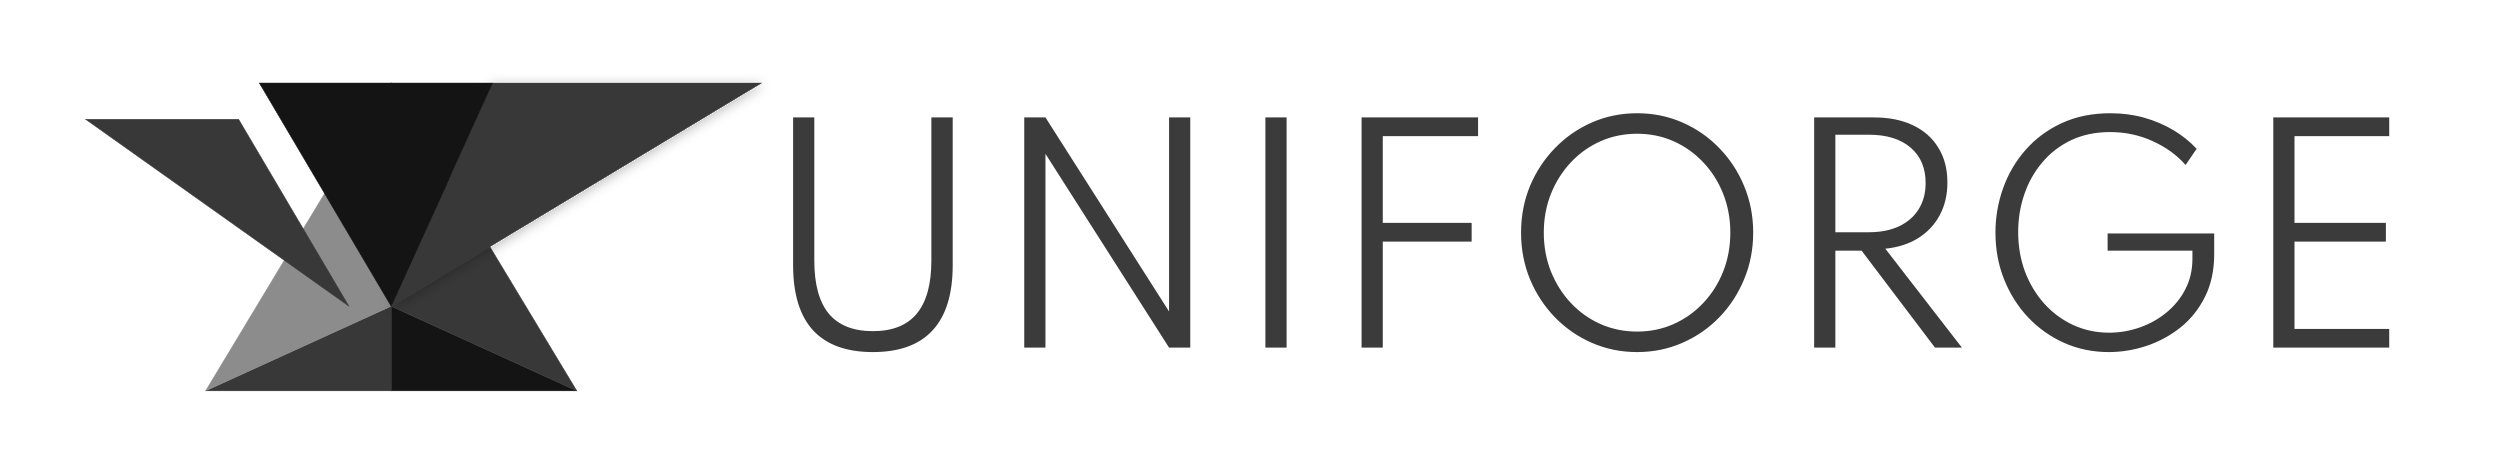
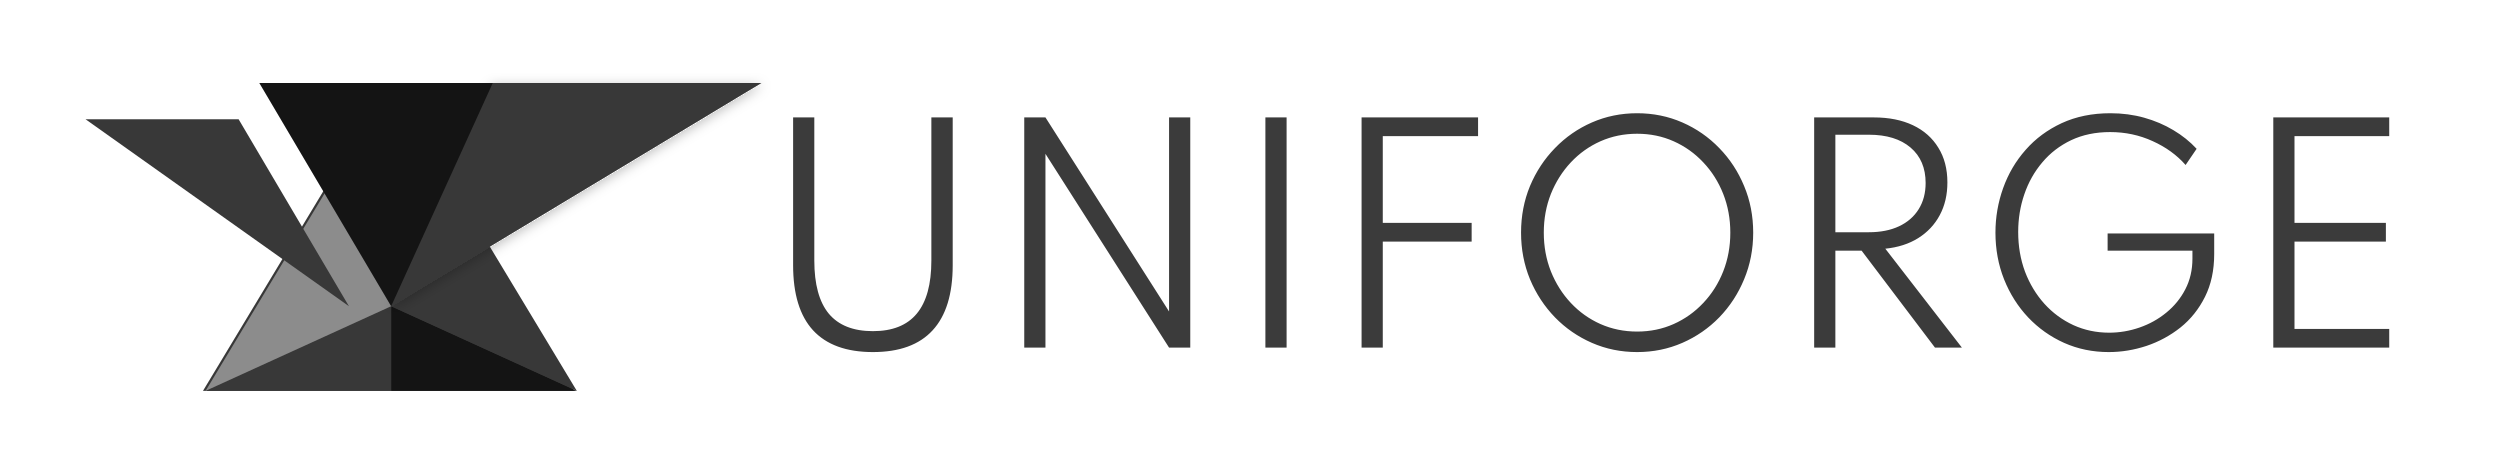
<svg xmlns="http://www.w3.org/2000/svg" width="10752" height="2038" viewBox="0 0 10752 2038" fill="none">
-   <path d="M1682.21 1681H2480.71L1682.21 1317V1681Z" fill="#141414" stroke="#141414" stroke-width="2" />
-   <path d="M1682.21 1681H884.207L1682.21 1317V1681Z" fill="#383838" stroke="#383838" stroke-width="2" />
-   <path d="M1682.21 1317L2480.71 1681L1682.21 357V1317Z" fill="#383838" stroke="#383838" stroke-width="2" />
-   <path d="M1682.21 357V1317L884.207 1681L1682.21 357Z" fill="#8C8C8C" stroke="#8C8C8C" stroke-width="2" />
+   <path d="M1670.5 357.5L873 1681H2469L1670.5 357.5Z" fill="#383838" />
+   <path d="M1670.5 1317L3263.5 357H1670.5V1317Z" fill="#383838" />
+   <path d="M1682.21 1681H2480.71L1682.21 1317V1681Z" fill="#141414" />
+   <path d="M1682.21 1681H884.207L1682.21 1317V1681Z" fill="#383838" />
+   <path d="M1682.21 1317L2480.71 1681L1682.21 357V1317Z" fill="#383838" />
+   <path d="M1682.21 357V1317L884.207 1681L1682.21 357Z" fill="#8C8C8C" />
  <g filter="url(#filter0_d_117_603)">
    <path d="M1682.21 1317L3275.21 357H2119.21L1682.21 1317Z" fill="#383838" />
-     <path d="M1682.21 1317L3275.21 357H2119.21L1682.21 1317Z" stroke="#383838" stroke-width="2" />
  </g>
-   <path d="M2119.21 357H1115.21L1682.21 1317L2119.21 357Z" fill="#141414" stroke="#141414" stroke-width="2" />
+   <path d="M2119.21 357H1115.21L1682.21 1317L2119.21 357Z" fill="#141414" />
  <path d="M368 513H1026.21H1026.27L1500.71 1317L368 513Z" fill="#383838" />
-   <path d="M1026.21 513H368M368 513H1026.27L1500.71 1317L368 513Z" stroke="#383838" stroke-width="2" />
  <path d="M3754.2 1514.2C3640.2 1514.2 3554.4 1483 3496.8 1420.6C3439.6 1358.2 3411 1264.8 3411 1140.4V505H3502.2V1120.6C3502.2 1222.6 3523 1298.8 3564.6 1349.2C3606.6 1399.2 3669.8 1424.2 3754.2 1424.2C3838.2 1424.2 3901 1399.2 3942.6 1349.2C3984.6 1298.8 4005.6 1222.6 4005.6 1120.6V505H4097.4V1140.4C4097.4 1264.8 4068.6 1358.2 4011 1420.6C3953.8 1483 3868.2 1514.2 3754.2 1514.2ZM4405.09 1495V505H4496.29L5027.89 1339.6V505H5119.09V1495H5027.89L4496.29 661.6V1495H4405.09ZM5442.2 1495V505H5533.4V1495H5442.2ZM5855.87 1495V505H6356.87V585.4H5911.07L5947.07 558.4V1012.6L5911.07 958.6H6329.27V1039H5911.07L5947.07 985V1495H5855.87ZM7040.95 1514.2C6971.75 1514.2 6906.95 1501 6846.55 1474.6C6786.15 1448.2 6733.15 1411.6 6687.55 1364.8C6641.95 1317.6 6606.15 1263 6580.15 1201C6554.55 1138.6 6541.75 1071.8 6541.75 1000.6C6541.75 929 6554.55 862.2 6580.15 800.2C6606.15 738.2 6641.95 683.8 6687.55 637C6733.15 589.8 6786.15 553 6846.55 526.6C6906.95 500.2 6971.75 487 7040.95 487C7110.15 487 7174.95 500.2 7235.35 526.6C7295.75 553 7348.75 589.8 7394.35 637C7439.95 683.8 7475.55 738.2 7501.15 800.2C7527.15 862.2 7540.15 929 7540.15 1000.6C7540.15 1071.8 7527.15 1138.6 7501.15 1201C7475.55 1263 7439.95 1317.6 7394.35 1364.8C7348.75 1411.6 7295.75 1448.2 7235.35 1474.6C7174.95 1501 7110.15 1514.2 7040.95 1514.2ZM7040.95 1426C7097.35 1426 7149.75 1415.2 7198.15 1393.6C7246.55 1372 7288.95 1341.8 7325.35 1303C7362.15 1264.2 7390.75 1219 7411.15 1167.4C7431.55 1115.8 7441.75 1060.2 7441.75 1000.6C7441.75 941 7431.55 885.4 7411.15 833.8C7390.75 782.2 7362.15 737 7325.35 698.2C7288.95 659.4 7246.55 629.2 7198.15 607.6C7149.75 586 7097.35 575.2 7040.95 575.2C6984.55 575.2 6931.95 586 6883.15 607.6C6834.75 629.2 6792.35 659.4 6755.95 698.2C6719.55 737 6690.95 782.2 6670.15 833.8C6649.75 885.4 6639.55 941 6639.55 1000.6C6639.55 1060.2 6649.75 1115.8 6670.15 1167.4C6690.95 1219 6719.55 1264.2 6755.95 1303C6792.35 1341.8 6834.75 1372 6883.15 1393.6C6931.95 1415.2 6984.55 1426 7040.95 1426ZM7802.35 1495V505H8059.15C8123.95 505 8179.95 516.2 8227.15 538.6C8274.35 561 8310.75 593.2 8336.35 635.2C8362.35 676.8 8375.35 726.6 8375.35 784.6C8375.35 837.8 8364.35 884.8 8342.35 925.6C8320.75 966 8289.95 998.8 8249.95 1024C8210.35 1048.8 8163.15 1064 8108.35 1069.6L8437.75 1495H8321.95L8006.35 1078H7893.55V1495H7802.35ZM7893.55 998.8H8037.55C8087.95 998.8 8131.35 990.2 8167.75 973C8204.15 955.8 8232.15 931.4 8251.75 899.8C8271.75 867.8 8281.75 830.2 8281.75 787C8281.75 722.2 8260.15 671.4 8216.95 634.6C8173.75 597.8 8113.95 579.4 8037.55 579.4H7893.55V998.8ZM9069.22 1514.2C9000.42 1514.2 8936.42 1501 8877.22 1474.6C8818.42 1448.2 8766.82 1411.6 8722.42 1364.8C8678.42 1318 8644.02 1263.6 8619.22 1201.6C8594.42 1139.2 8582.02 1072.2 8582.02 1000.6C8582.02 934.6 8593.02 870.8 8615.02 809.2C8637.02 747.6 8669.22 692.8 8711.62 644.8C8754.02 596.4 8805.82 558 8867.02 529.6C8928.62 501.2 8998.42 487 9076.42 487C9127.62 487 9176.02 493.4 9221.62 506.2C9267.22 519 9309.02 536.8 9347.02 559.6C9385.42 582.4 9418.82 609.2 9447.22 640L9399.82 709.6C9362.22 666.8 9315.02 632.6 9258.22 607C9201.42 581 9140.42 568 9075.22 568C9012.82 568 8957.02 579.6 8907.82 602.8C8859.02 626 8817.62 657.8 8783.62 698.2C8749.62 738.2 8723.82 784 8706.22 835.6C8688.62 886.8 8679.82 940.8 8679.82 997.6C8679.82 1058.8 8689.62 1115.8 8709.22 1168.6C8729.22 1221 8757.02 1267 8792.62 1306.6C8828.22 1345.8 8869.82 1376.4 8917.42 1398.4C8965.02 1420 9016.22 1430.8 9071.02 1430.8C9115.42 1430.8 9159.02 1423.4 9201.82 1408.6C9244.62 1393.8 9283.02 1372.4 9317.02 1344.4C9351.42 1316.4 9378.62 1283 9398.62 1244.2C9419.02 1205 9429.22 1161 9429.22 1112.2V1078H9064.42V1004.2H9522.82V1092.4C9522.82 1162.4 9509.62 1223.8 9483.22 1276.6C9456.82 1329.4 9421.62 1373.4 9377.62 1408.6C9333.62 1443.4 9284.82 1469.8 9231.22 1487.8C9177.62 1505.4 9123.62 1514.2 9069.22 1514.2ZM9776.96 1495V505H10275.6V585.4H9868.16V958.6H10261.2V1039H9868.16V1414.6H10275.6V1495H9776.96Z" fill="#3B3B3B" />
  <defs>
-     <filter id="filter0_d_117_603" x="1629.96" y="316" width="1698.84" height="1063.52" filterUnits="userSpaceOnUse" color-interpolation-filters="sRGB">
+     <filter id="filter0_d_117_603" x="1632.21" y="317" width="1693" height="1060" filterUnits="userSpaceOnUse" color-interpolation-filters="sRGB">
      <feFlood flood-opacity="0" result="BackgroundImageFix" />
      <feColorMatrix in="SourceAlpha" type="matrix" values="0 0 0 0 0 0 0 0 0 0 0 0 0 0 0 0 0 0 127 0" result="hardAlpha" />
      <feOffset dy="10" />
      <feGaussianBlur stdDeviation="25" />
      <feComposite in2="hardAlpha" operator="out" />
      <feColorMatrix type="matrix" values="0 0 0 0 0 0 0 0 0 0 0 0 0 0 0 0 0 0 0.25 0" />
      <feBlend mode="normal" in2="BackgroundImageFix" result="effect1_dropShadow_117_603" />
      <feBlend mode="normal" in="SourceGraphic" in2="effect1_dropShadow_117_603" result="shape" />
    </filter>
  </defs>
</svg>
